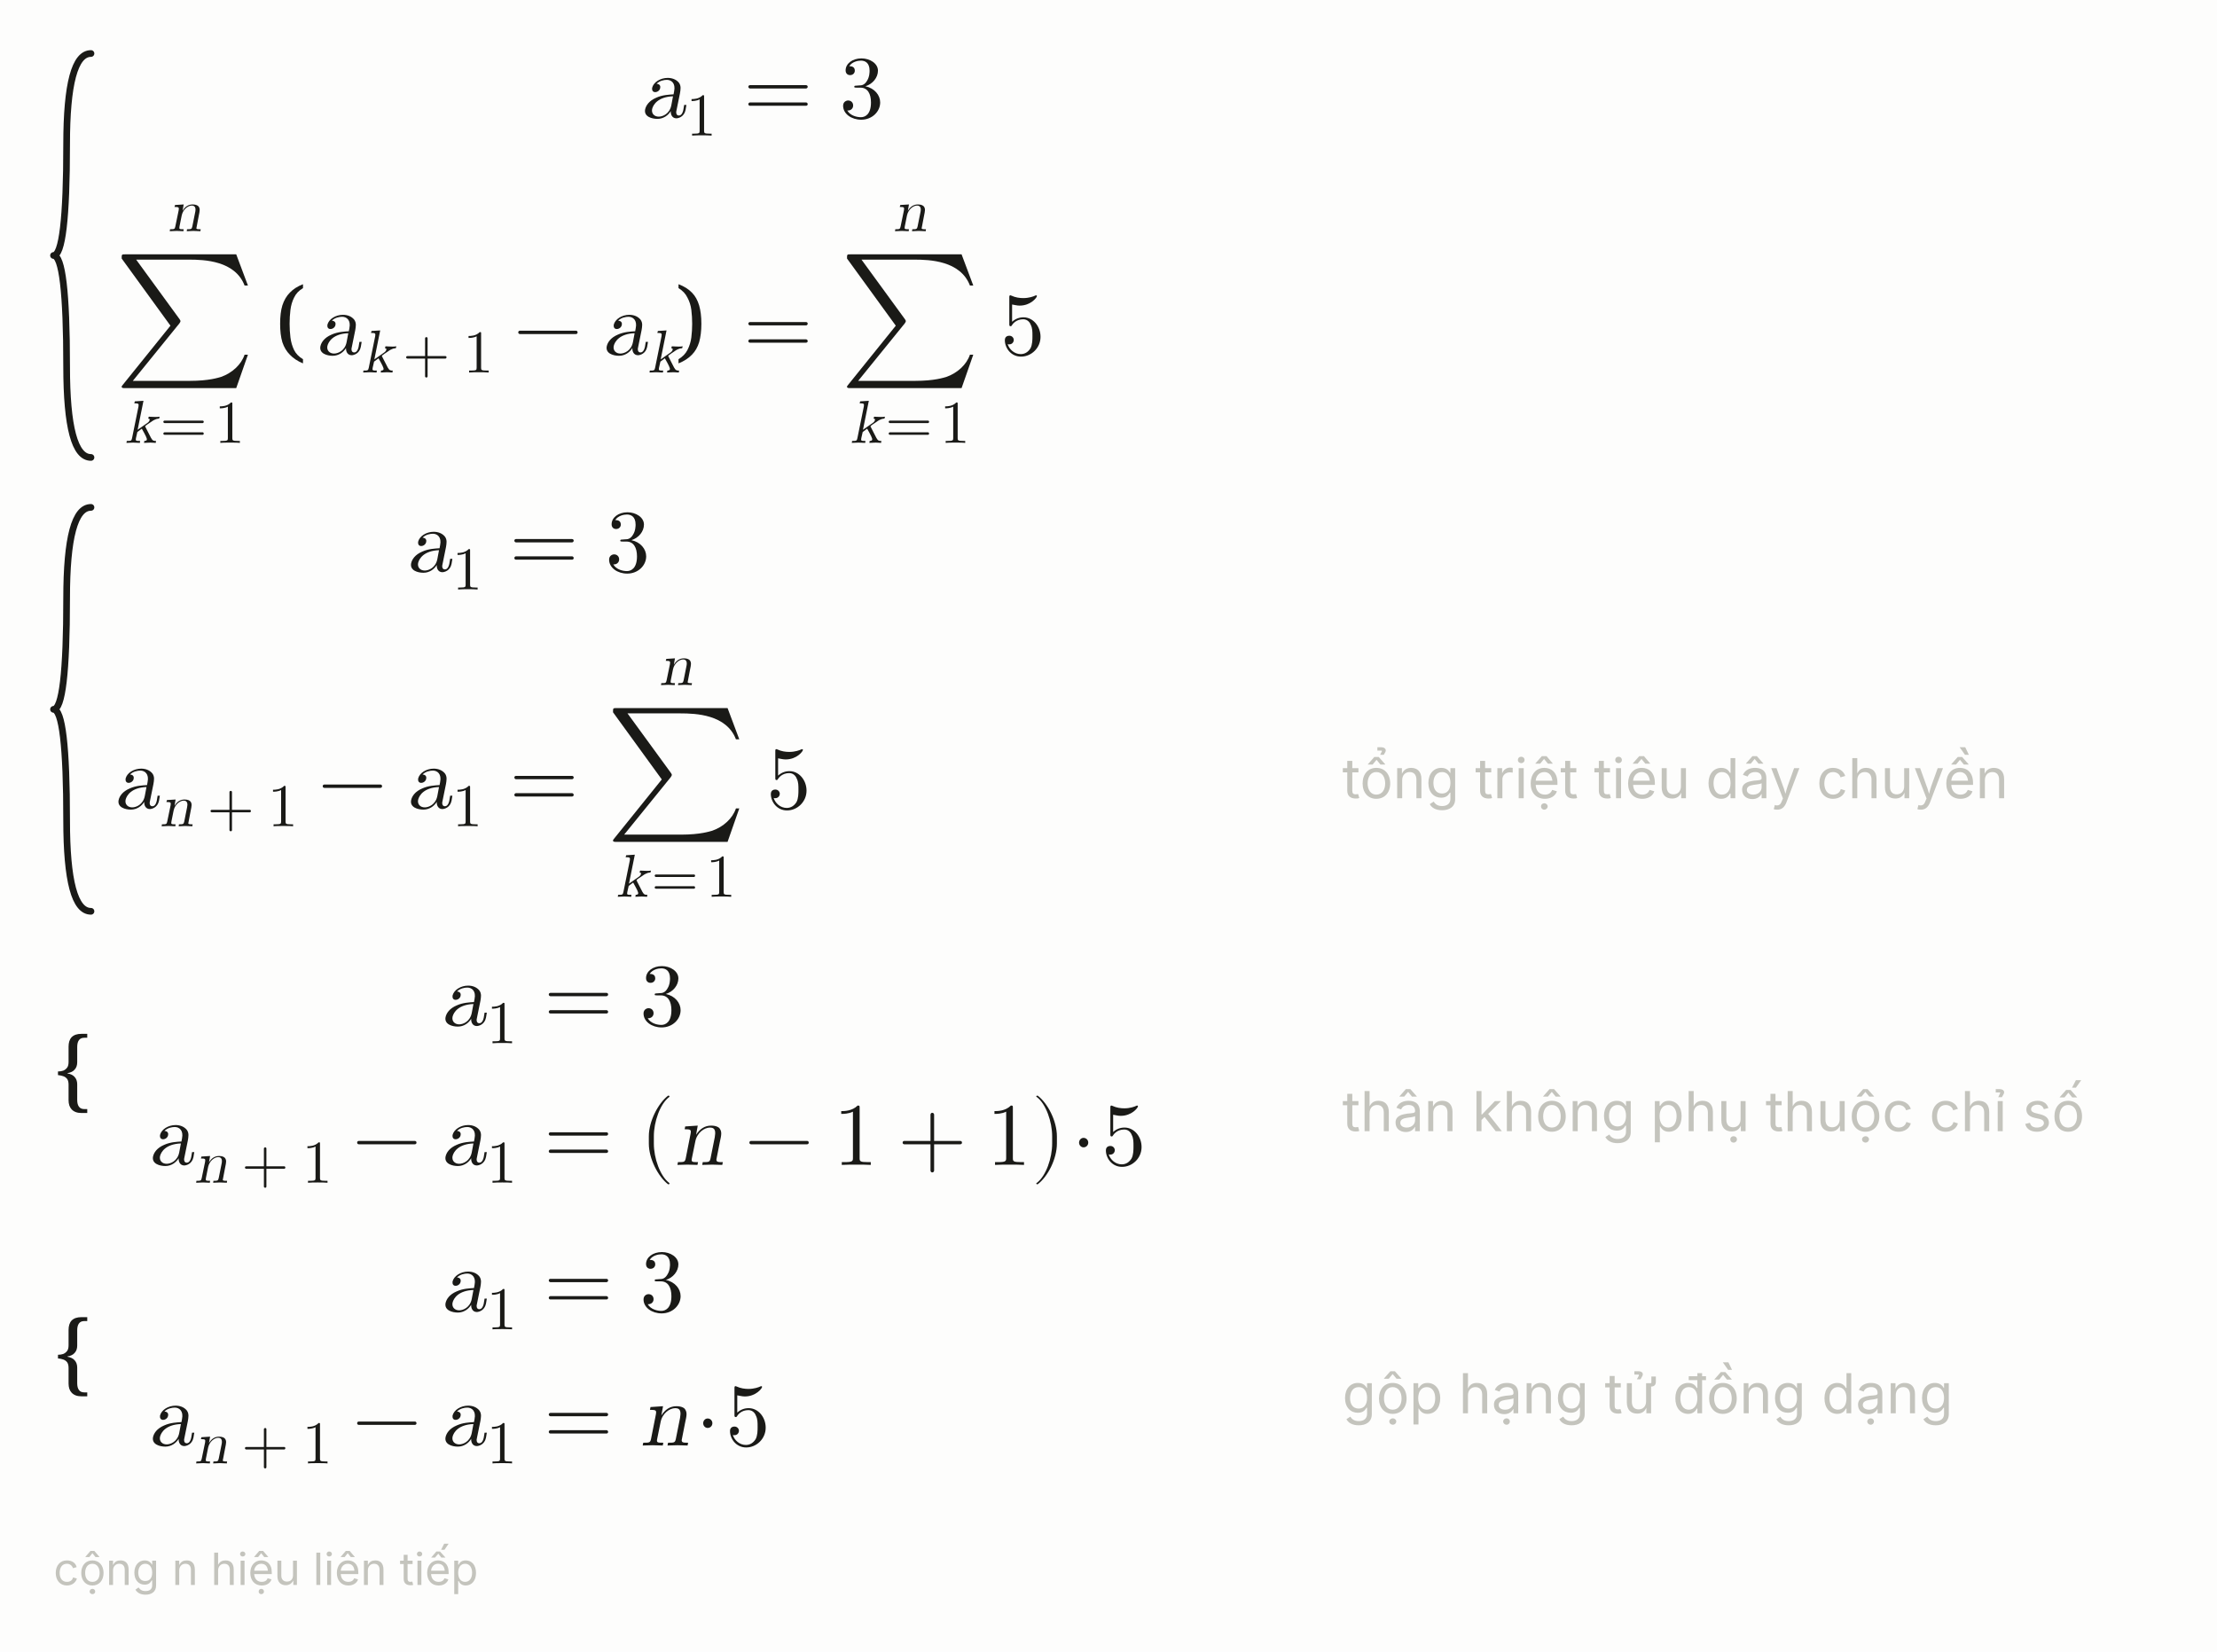
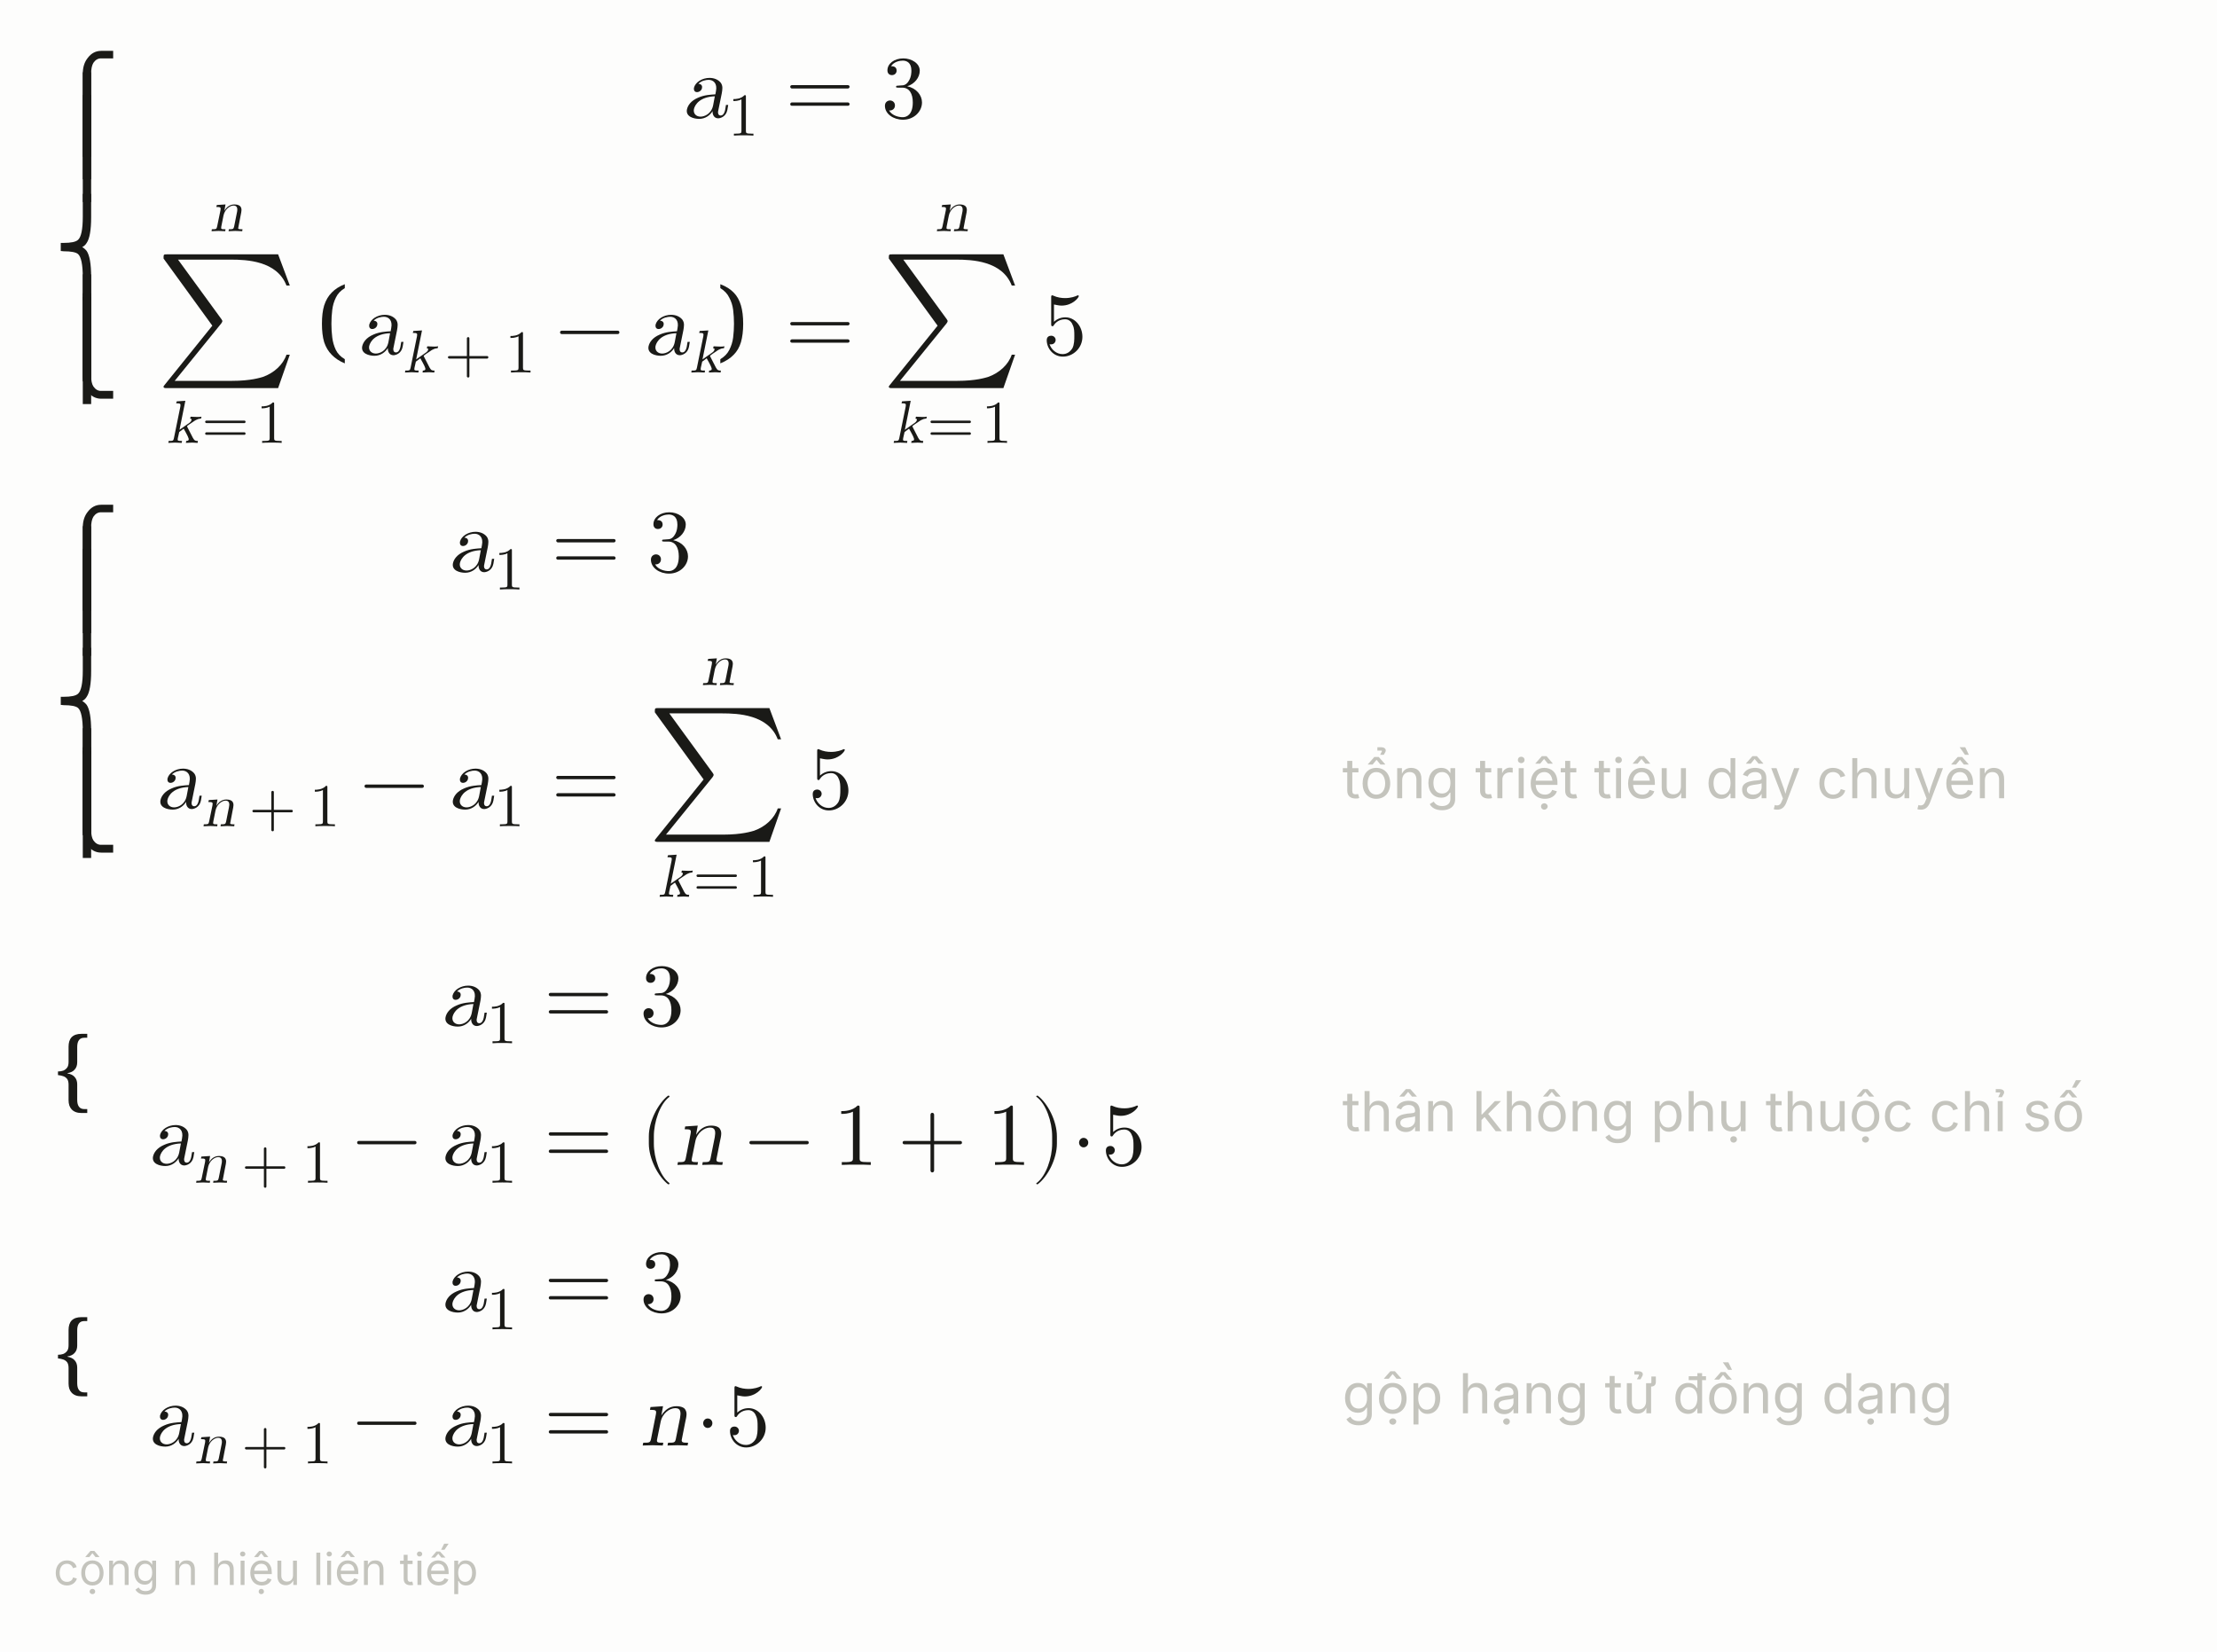
<svg xmlns="http://www.w3.org/2000/svg" viewBox="-3 -3 124.277 92.602">
  <rect fill="#FDFDFC" height="92.602" width="124.277" x="-3" y="-3" />
  <defs>
    <pattern height="8" id="cv-pat-1" patternUnits="userSpaceOnUse" width="8">
      <rect fill="#0072B2" height="8" width="8" />
    </pattern>
    <pattern height="8" id="cv-pat-2" patternUnits="userSpaceOnUse" width="8">
      <rect fill="#9ED9F5" height="8" width="8" />
      <line stroke="#3E8BB5" stroke-width="1.2" x1="0" x2="8" y1="8" y2="0" />
      <line stroke="#3E8BB5" stroke-width="1.2" x1="-1" x2="1" y1="1" y2="-1" />
      <line stroke="#3E8BB5" stroke-width="1.2" x1="7" x2="9" y1="9" y2="7" />
    </pattern>
    <pattern height="8" id="cv-pat-3" patternUnits="userSpaceOnUse" width="8">
      <rect fill="#D55E00" height="8" width="8" />
      <line stroke="#8A3D00" stroke-width="1.2" x1="0" x2="8" y1="0" y2="8" />
      <line stroke="#8A3D00" stroke-width="1.2" x1="-1" x2="1" y1="7" y2="9" />
      <line stroke="#8A3D00" stroke-width="1.2" x1="7" x2="9" y1="-1" y2="1" />
    </pattern>
    <pattern height="8" id="cv-pat-4" patternUnits="userSpaceOnUse" width="8">
      <rect fill="#009E73" height="8" width="8" />
      <circle cx="4" cy="4" fill="#006147" r="1.4" />
    </pattern>
    <pattern height="8" id="cv-pat-5" patternUnits="userSpaceOnUse" width="8">
      <rect fill="#E69F00" height="8" width="8" />
      <line stroke="#9A6B00" stroke-width="1.2" x1="0" x2="8" y1="4" y2="4" />
      <line stroke="#9A6B00" stroke-width="1.2" x1="4" x2="4" y1="0" y2="8" />
    </pattern>
    <pattern height="8" id="cv-pat-6" patternUnits="userSpaceOnUse" width="8">
      <rect fill="#CC79A7" height="8" width="8" />
      <line stroke="#8A4E70" stroke-width="1.2" x1="0" x2="8" y1="4" y2="4" />
    </pattern>
    <pattern height="8" id="cv-pat-7" patternUnits="userSpaceOnUse" width="8">
      <rect fill="#F0E442" height="8" width="8" />
      <line stroke="#9C9400" stroke-width="1.2" x1="4" x2="4" y1="0" y2="8" />
    </pattern>
    <pattern height="8" id="cv-pat-8" patternUnits="userSpaceOnUse" width="8">
      <rect fill="#3A3A3A" height="8" width="8" />
      <line stroke="#000000" stroke-width="1.2" x1="0" x2="8" y1="0" y2="8" />
      <line stroke="#000000" stroke-width="1.2" x1="0" x2="8" y1="8" y2="0" />
    </pattern>
  </defs>
  <g class="cv-algebra">
    <g class="cv-alg-row">
-       <text data-el="r0-e2" fill="#1A1A17" font-family="'KaTeX_Main', 'Latin Modern Math', serif" font-size="5" font-style="italic" x="32.914" y="3.6">a</text>
-       <text data-el="r0-e1" fill="#1A1A17" font-family="'KaTeX_Main', 'Latin Modern Math', serif" font-size="3.4" x="35.469" y="4.6">1</text>
-       <text data-el="r0-e4" fill="#1A1A17" font-family="'KaTeX_Main', 'Latin Modern Math', serif" font-size="5" x="38.669" y="3.6">=</text>
-       <text data-el="r0-e3" fill="#1A1A17" font-family="'KaTeX_Main', 'Latin Modern Math', serif" font-size="5" x="44.059" y="3.6">3</text>
-       <text data-el="r0-e16" fill="#1A1A17" font-family="'KaTeX_Size1', 'KaTeX_Size2', 'Latin Modern Math', serif" font-size="7.5" x="3.4" y="16.88">∑</text>
-       <text data-el="r0-e6" fill="#1A1A17" font-family="'KaTeX_Main', 'Latin Modern Math', serif" font-size="3.4" font-style="italic" x="6.405" y="9.964">n</text>
-       <text data-el="r0-e16" fill="#1A1A17" font-family="'KaTeX_Main', 'Latin Modern Math', serif" font-size="3.4" font-style="italic" x="3.997" y="21.828">k</text>
-       <text data-el="r0-e16" fill="#1A1A17" font-family="'KaTeX_Main', 'Latin Modern Math', serif" font-size="3.4" x="5.969" y="21.828">=</text>
-       <text data-el="r0-e5" fill="#1A1A17" font-family="'KaTeX_Main', 'Latin Modern Math', serif" font-size="3.4" x="9.023" y="21.828">1</text>
-       <text data-el="r0-e16" fill="#1A1A17" font-family="'KaTeX_Size1', serif" font-size="5" x="12.42" y="16.73">(</text>
-       <text data-el="r0-e10" fill="#1A1A17" font-family="'KaTeX_Main', 'Latin Modern Math', serif" font-size="5" font-style="italic" x="14.71" y="16.88">a</text>
-       <text data-el="r0-e7" fill="#1A1A17" font-family="'KaTeX_Main', 'Latin Modern Math', serif" font-size="3.4" font-style="italic" x="17.265" y="17.88">k</text>
-       <text data-el="r0-e9" fill="#1A1A17" font-family="'KaTeX_Main', 'Latin Modern Math', serif" font-size="3.4" x="19.577" y="17.88">+</text>
-       <text data-el="r0-e8" fill="#1A1A17" font-family="'KaTeX_Main', 'Latin Modern Math', serif" font-size="3.4" x="22.97" y="17.88">1</text>
-       <text data-el="r0-e15" fill="#1A1A17" font-family="'KaTeX_Main', 'Latin Modern Math', serif" font-size="5" x="25.77" y="16.88">−</text>
-       <text data-el="r0-e12" fill="#1A1A17" font-family="'KaTeX_Main', 'Latin Modern Math', serif" font-size="5" font-style="italic" x="30.76" y="16.88">a</text>
-       <text data-el="r0-e11" fill="#1A1A17" font-family="'KaTeX_Main', 'Latin Modern Math', serif" font-size="3.4" font-style="italic" x="33.315" y="17.88">k</text>
-       <text data-el="r0-e16" fill="#1A1A17" font-family="'KaTeX_Size1', serif" font-size="5" x="34.879" y="16.73">)</text>
-       <text data-el="r0-e21" fill="#1A1A17" font-family="'KaTeX_Main', 'Latin Modern Math', serif" font-size="5" x="38.669" y="16.88">=</text>
-       <text data-el="r0-e20" fill="#1A1A17" font-family="'KaTeX_Size1', 'KaTeX_Size2', 'Latin Modern Math', serif" font-size="7.5" x="44.059" y="16.88">∑</text>
-       <text data-el="r0-e18" fill="#1A1A17" font-family="'KaTeX_Main', 'Latin Modern Math', serif" font-size="3.4" font-style="italic" x="47.064" y="9.964">n</text>
-       <text data-el="r0-e20" fill="#1A1A17" font-family="'KaTeX_Main', 'Latin Modern Math', serif" font-size="3.4" font-style="italic" x="44.657" y="21.828">k</text>
-       <text data-el="r0-e20" fill="#1A1A17" font-family="'KaTeX_Main', 'Latin Modern Math', serif" font-size="3.4" x="46.629" y="21.828">=</text>
-       <text data-el="r0-e17" fill="#1A1A17" font-family="'KaTeX_Main', 'Latin Modern Math', serif" font-size="3.4" x="49.682" y="21.828">1</text>
-       <text data-el="r0-e19" fill="#1A1A17" font-family="'KaTeX_Main', 'Latin Modern Math', serif" font-size="5" x="53.079" y="16.88">5</text>
-       <path d="M2.1 0Q0.735 0 0.735 5.095Q0.735 11.322 0 11.322Q0.735 11.322 0.735 17.549Q0.735 22.644 2.1 22.644" data-el="r0-e22" fill="none" stroke="#1A1A17" stroke-linecap="round" stroke-linejoin="round" stroke-width="0.375" />
-       <g>
-         <rect fill="none" height="3.864" rx="0.6" width="2.3" x="35.169" y="1.852" />
-       </g>
-       <g>
-         <rect fill="none" height="6.016" rx="0.6" width="4.855" x="32.614" y="-0.3" />
-       </g>
-       <g>
-         <rect fill="none" height="5.4" rx="0.6" width="3.1" x="43.759" y="-0.3" />
-       </g>
-       <g>
-         <rect fill="none" height="6.016" rx="0.6" width="14.245" x="32.614" y="-0.3" />
-       </g>
-       <g>
-         <rect fill="none" height="3.864" rx="0.6" width="2.511" x="6.105" y="7.216" />
-       </g>
-       <g>
-         <rect fill="none" height="3.864" rx="0.6" width="2.3" x="8.723" y="19.08" />
-       </g>
-       <g>
-         <rect fill="none" height="3.864" rx="0.6" width="2.164" x="16.965" y="15.132" />
-       </g>
-       <g>
-         <rect fill="none" height="3.864" rx="0.6" width="2.3" x="22.67" y="15.132" />
-       </g>
-       <g>
-         <rect fill="none" height="3.864" rx="0.6" width="8.005" x="16.965" y="15.132" />
-       </g>
-       <g>
-         <rect fill="none" height="6.016" rx="0.6" width="10.56" x="14.41" y="12.98" />
-       </g>
-       <g>
-         <rect fill="none" height="3.864" rx="0.6" width="2.164" x="33.015" y="15.132" />
-       </g>
-       <g>
-         <rect fill="none" height="6.016" rx="0.6" width="4.719" x="30.46" y="12.98" />
-       </g>
-       <g>
-         <rect fill="none" height="6.016" rx="0.6" width="20.769" x="14.41" y="12.98" />
-       </g>
-       <g>
-         <rect fill="none" height="15.728" rx="0.6" width="34.369" x="3.1" y="7.216" />
-       </g>
-       <g>
-         <rect fill="none" height="3.864" rx="0.6" width="2.511" x="46.764" y="7.216" />
-       </g>
-       <g>
-         <rect fill="none" height="3.864" rx="0.6" width="2.3" x="49.382" y="19.08" />
-       </g>
-       <g>
-         <rect fill="none" height="5.4" rx="0.6" width="3.1" x="52.779" y="12.98" />
-       </g>
-       <g>
-         <rect fill="none" height="15.728" rx="0.6" width="12.12" x="43.759" y="7.216" />
-       </g>
-       <g>
-         <rect fill="none" height="15.728" rx="0.6" width="52.779" x="3.1" y="7.216" />
-       </g>
-       <g>
-         <rect fill="none" height="23.244" rx="0.6" width="56.179" x="-0.3" y="-0.3" />
-       </g>
-       <g>
-         <rect fill="none" height="23.844" rx="0.8" width="56.779" x="-0.6" y="-0.6" />
+       <text data-el="r0-e2" fill="#1A1A17" font-family="'KaTeX_Main', 'Latin Modern Math', serif" font-size="5" font-style="italic" x="35.259" y="3.6">a</text>
+       <text data-el="r0-e1" fill="#1A1A17" font-family="'KaTeX_Main', 'Latin Modern Math', serif" font-size="3.4" x="37.814" y="4.6">1</text>
+       <text data-el="r0-e4" fill="#1A1A17" font-family="'KaTeX_Main', 'Latin Modern Math', serif" font-size="5" x="41.014" y="3.6">=</text>
+       <text data-el="r0-e3" fill="#1A1A17" font-family="'KaTeX_Main', 'Latin Modern Math', serif" font-size="5" x="46.404" y="3.6">3</text>
+       <text data-el="r0-e16" fill="#1A1A17" font-family="'KaTeX_Size1', 'KaTeX_Size2', 'Latin Modern Math', serif" font-size="7.5" x="5.745" y="16.88">∑</text>
+       <text data-el="r0-e6" fill="#1A1A17" font-family="'KaTeX_Main', 'Latin Modern Math', serif" font-size="3.4" font-style="italic" x="8.75" y="9.964">n</text>
+       <text data-el="r0-e16" fill="#1A1A17" font-family="'KaTeX_Main', 'Latin Modern Math', serif" font-size="3.4" font-style="italic" x="6.342" y="21.828">k</text>
+       <text data-el="r0-e16" fill="#1A1A17" font-family="'KaTeX_Main', 'Latin Modern Math', serif" font-size="3.4" x="8.314" y="21.828">=</text>
+       <text data-el="r0-e5" fill="#1A1A17" font-family="'KaTeX_Main', 'Latin Modern Math', serif" font-size="3.4" x="11.368" y="21.828">1</text>
+       <text data-el="r0-e16" fill="#1A1A17" font-family="'KaTeX_Size1', serif" font-size="5" x="14.765" y="16.73">(</text>
+       <text data-el="r0-e10" fill="#1A1A17" font-family="'KaTeX_Main', 'Latin Modern Math', serif" font-size="5" font-style="italic" x="17.055" y="16.88">a</text>
+       <text data-el="r0-e7" fill="#1A1A17" font-family="'KaTeX_Main', 'Latin Modern Math', serif" font-size="3.4" font-style="italic" x="19.61" y="17.88">k</text>
+       <text data-el="r0-e9" fill="#1A1A17" font-family="'KaTeX_Main', 'Latin Modern Math', serif" font-size="3.4" x="21.922" y="17.88">+</text>
+       <text data-el="r0-e8" fill="#1A1A17" font-family="'KaTeX_Main', 'Latin Modern Math', serif" font-size="3.4" x="25.315" y="17.88">1</text>
+       <text data-el="r0-e15" fill="#1A1A17" font-family="'KaTeX_Main', 'Latin Modern Math', serif" font-size="5" x="28.115" y="16.88">−</text>
+       <text data-el="r0-e12" fill="#1A1A17" font-family="'KaTeX_Main', 'Latin Modern Math', serif" font-size="5" font-style="italic" x="33.105" y="16.88">a</text>
+       <text data-el="r0-e11" fill="#1A1A17" font-family="'KaTeX_Main', 'Latin Modern Math', serif" font-size="3.4" font-style="italic" x="35.66" y="17.88">k</text>
+       <text data-el="r0-e16" fill="#1A1A17" font-family="'KaTeX_Size1', serif" font-size="5" x="37.224" y="16.73">)</text>
+       <text data-el="r0-e21" fill="#1A1A17" font-family="'KaTeX_Main', 'Latin Modern Math', serif" font-size="5" x="41.014" y="16.88">=</text>
+       <text data-el="r0-e20" fill="#1A1A17" font-family="'KaTeX_Size1', 'KaTeX_Size2', 'Latin Modern Math', serif" font-size="7.5" x="46.404" y="16.88">∑</text>
+       <text data-el="r0-e18" fill="#1A1A17" font-family="'KaTeX_Main', 'Latin Modern Math', serif" font-size="3.4" font-style="italic" x="49.409" y="9.964">n</text>
+       <text data-el="r0-e20" fill="#1A1A17" font-family="'KaTeX_Main', 'Latin Modern Math', serif" font-size="3.4" font-style="italic" x="47.002" y="21.828">k</text>
+       <text data-el="r0-e20" fill="#1A1A17" font-family="'KaTeX_Main', 'Latin Modern Math', serif" font-size="3.4" x="48.974" y="21.828">=</text>
+       <text data-el="r0-e17" fill="#1A1A17" font-family="'KaTeX_Main', 'Latin Modern Math', serif" font-size="3.4" x="52.027" y="21.828">1</text>
+       <text data-el="r0-e19" fill="#1A1A17" font-family="'KaTeX_Main', 'Latin Modern Math', serif" font-size="5" x="55.424" y="16.88">5</text>
+       <text data-el="r0-e22" fill="#1A1A17" font-family="'KaTeX_Size4', serif" font-size="5" x="0" y="4.495">⎧</text>
+       <text data-el="r0-e22" fill="#1A1A17" font-family="'KaTeX_Size4', serif" font-size="5" x="0" y="5.771">⎪</text>
+       <text data-el="r0-e22" fill="#1A1A17" font-family="'KaTeX_Size4', serif" font-size="5" x="0" y="7.046">⎪</text>
+       <text data-el="r0-e22" fill="#1A1A17" font-family="'KaTeX_Size4', serif" font-size="5" x="0" y="12.572">⎨</text>
+       <text data-el="r0-e22" fill="#1A1A17" font-family="'KaTeX_Size4', serif" font-size="5" x="0" y="17.098">⎪</text>
+       <text data-el="r0-e22" fill="#1A1A17" font-family="'KaTeX_Size4', serif" font-size="5" x="0" y="18.373">⎪</text>
+       <text data-el="r0-e22" fill="#1A1A17" font-family="'KaTeX_Size4', serif" font-size="5" x="0" y="18.149">⎩</text>
+       <g>
+         <rect fill="none" height="3.864" rx="0.6" width="2.3" x="37.514" y="1.852" />
+       </g>
+       <g>
+         <rect fill="none" height="6.016" rx="0.6" width="4.855" x="34.959" y="-0.3" />
+       </g>
+       <g>
+         <rect fill="none" height="5.4" rx="0.6" width="3.1" x="46.104" y="-0.3" />
+       </g>
+       <g>
+         <rect fill="none" height="6.016" rx="0.6" width="14.245" x="34.959" y="-0.3" />
+       </g>
+       <g>
+         <rect fill="none" height="3.864" rx="0.6" width="2.511" x="8.45" y="7.216" />
+       </g>
+       <g>
+         <rect fill="none" height="3.864" rx="0.6" width="2.3" x="11.068" y="19.08" />
+       </g>
+       <g>
+         <rect fill="none" height="3.864" rx="0.6" width="2.164" x="19.31" y="15.132" />
+       </g>
+       <g>
+         <rect fill="none" height="3.864" rx="0.6" width="2.3" x="25.015" y="15.132" />
+       </g>
+       <g>
+         <rect fill="none" height="3.864" rx="0.6" width="8.005" x="19.31" y="15.132" />
+       </g>
+       <g>
+         <rect fill="none" height="6.016" rx="0.6" width="10.56" x="16.755" y="12.98" />
+       </g>
+       <g>
+         <rect fill="none" height="3.864" rx="0.6" width="2.164" x="35.36" y="15.132" />
+       </g>
+       <g>
+         <rect fill="none" height="6.016" rx="0.6" width="4.719" x="32.805" y="12.98" />
+       </g>
+       <g>
+         <rect fill="none" height="6.016" rx="0.6" width="20.769" x="16.755" y="12.98" />
+       </g>
+       <g>
+         <rect fill="none" height="15.728" rx="0.6" width="34.369" x="5.445" y="7.216" />
+       </g>
+       <g>
+         <rect fill="none" height="3.864" rx="0.6" width="2.511" x="49.109" y="7.216" />
+       </g>
+       <g>
+         <rect fill="none" height="3.864" rx="0.6" width="2.3" x="51.727" y="19.08" />
+       </g>
+       <g>
+         <rect fill="none" height="5.4" rx="0.6" width="3.1" x="55.124" y="12.98" />
+       </g>
+       <g>
+         <rect fill="none" height="15.728" rx="0.6" width="12.12" x="46.104" y="7.216" />
+       </g>
+       <g>
+         <rect fill="none" height="15.728" rx="0.6" width="52.779" x="5.445" y="7.216" />
+       </g>
+       <g>
+         <rect fill="none" height="23.244" rx="0.6" width="58.524" x="-0.3" y="-0.3" />
+       </g>
+       <g>
+         <rect fill="none" height="23.844" rx="0.8" width="59.124" x="-0.6" y="-0.6" />
      </g>
    </g>
    <g class="cv-alg-row">
-       <text data-el="r1-e2" fill="#1A1A17" font-family="'KaTeX_Main', 'Latin Modern Math', serif" font-size="5" font-style="italic" x="19.797" y="29.044">a</text>
-       <text data-el="r1-e1" fill="#1A1A17" font-family="'KaTeX_Main', 'Latin Modern Math', serif" font-size="3.4" x="22.352" y="30.044">1</text>
-       <text data-el="r1-e4" fill="#1A1A17" font-family="'KaTeX_Main', 'Latin Modern Math', serif" font-size="5" x="25.552" y="29.044">=</text>
-       <text data-el="r1-e3" fill="#1A1A17" font-family="'KaTeX_Main', 'Latin Modern Math', serif" font-size="5" x="30.942" y="29.044">3</text>
-       <text data-el="r1-e23" fill="#1A1A17" font-family="'KaTeX_Main', 'Latin Modern Math', serif" font-size="5" font-style="italic" x="3.4" y="42.324">a</text>
-       <text data-el="r1-e29" fill="#1A1A17" font-family="'KaTeX_Main', 'Latin Modern Math', serif" font-size="3.4" font-style="italic" x="5.955" y="43.324">n</text>
-       <text data-el="r1-e28" fill="#1A1A17" font-family="'KaTeX_Main', 'Latin Modern Math', serif" font-size="3.4" x="8.614" y="43.324">+</text>
-       <text data-el="r1-e30" fill="#1A1A17" font-family="'KaTeX_Main', 'Latin Modern Math', serif" font-size="3.4" x="12.007" y="43.324">1</text>
-       <text data-el="r1-e37" fill="#1A1A17" font-family="'KaTeX_Main', 'Latin Modern Math', serif" font-size="5" x="14.807" y="42.324">−</text>
-       <text data-el="r1-e31" fill="#1A1A17" font-family="'KaTeX_Main', 'Latin Modern Math', serif" font-size="5" font-style="italic" x="19.797" y="42.324">a</text>
-       <text data-el="r1-e34" fill="#1A1A17" font-family="'KaTeX_Main', 'Latin Modern Math', serif" font-size="3.4" x="22.352" y="43.324">1</text>
-       <text data-el="r1-e21" fill="#1A1A17" font-family="'KaTeX_Main', 'Latin Modern Math', serif" font-size="5" x="25.552" y="42.324">=</text>
-       <text data-el="r1-e20" fill="#1A1A17" font-family="'KaTeX_Size1', 'KaTeX_Size2', 'Latin Modern Math', serif" font-size="7.5" x="30.942" y="42.324">∑</text>
-       <text data-el="r1-e18" fill="#1A1A17" font-family="'KaTeX_Main', 'Latin Modern Math', serif" font-size="3.4" font-style="italic" x="33.947" y="35.408">n</text>
-       <text data-el="r1-e20" fill="#1A1A17" font-family="'KaTeX_Main', 'Latin Modern Math', serif" font-size="3.4" font-style="italic" x="31.539" y="47.272">k</text>
-       <text data-el="r1-e20" fill="#1A1A17" font-family="'KaTeX_Main', 'Latin Modern Math', serif" font-size="3.4" x="33.511" y="47.272">=</text>
-       <text data-el="r1-e17" fill="#1A1A17" font-family="'KaTeX_Main', 'Latin Modern Math', serif" font-size="3.4" x="36.565" y="47.272">1</text>
-       <text data-el="r1-e19" fill="#1A1A17" font-family="'KaTeX_Main', 'Latin Modern Math', serif" font-size="5" x="39.962" y="42.324">5</text>
-       <path d="M2.1 25.444Q0.735 25.444 0.735 30.539Q0.735 36.766 0 36.766Q0.735 36.766 0.735 42.993Q0.735 48.088 2.1 48.088" data-el="r1-e22" fill="none" stroke="#1A1A17" stroke-linecap="round" stroke-linejoin="round" stroke-width="0.375" />
-       <g>
-         <rect fill="none" height="3.864" rx="0.6" width="2.3" x="22.052" y="27.296" />
-       </g>
-       <g>
-         <rect fill="none" height="6.016" rx="0.6" width="4.855" x="19.497" y="25.144" />
-       </g>
-       <g>
-         <rect fill="none" height="5.4" rx="0.6" width="3.1" x="30.642" y="25.144" />
-       </g>
-       <g>
-         <rect fill="none" height="6.016" rx="0.6" width="14.245" x="19.497" y="25.144" />
-       </g>
-       <g>
-         <rect fill="none" height="3.864" rx="0.6" width="2.511" x="5.655" y="40.576" />
-       </g>
-       <g>
-         <rect fill="none" height="3.864" rx="0.6" width="2.3" x="11.707" y="40.576" />
-       </g>
-       <g>
-         <rect fill="none" height="3.864" rx="0.6" width="8.352" x="5.655" y="40.576" />
-       </g>
-       <g>
-         <rect fill="none" height="6.016" rx="0.6" width="10.907" x="3.1" y="38.424" />
-       </g>
-       <g>
-         <rect fill="none" height="3.864" rx="0.6" width="2.3" x="22.052" y="40.576" />
-       </g>
-       <g>
-         <rect fill="none" height="6.016" rx="0.6" width="4.855" x="19.497" y="38.424" />
-       </g>
-       <g>
-         <rect fill="none" height="6.016" rx="0.6" width="21.252" x="3.1" y="38.424" />
-       </g>
-       <g>
-         <rect fill="none" height="3.864" rx="0.6" width="2.511" x="33.647" y="32.66" />
-       </g>
-       <g>
-         <rect fill="none" height="3.864" rx="0.6" width="2.3" x="36.265" y="44.524" />
-       </g>
-       <g>
-         <rect fill="none" height="5.4" rx="0.6" width="3.1" x="39.662" y="38.424" />
-       </g>
-       <g>
-         <rect fill="none" height="15.728" rx="0.6" width="12.12" x="30.642" y="32.66" />
-       </g>
-       <g>
-         <rect fill="none" height="15.728" rx="0.6" width="39.662" x="3.1" y="32.66" />
-       </g>
-       <g>
-         <rect fill="none" height="23.244" rx="0.6" width="43.062" x="-0.3" y="25.144" />
-       </g>
-       <g>
-         <rect fill="none" height="23.844" rx="0.8" width="43.662" x="-0.6" y="24.844" />
+       <text data-el="r1-e2" fill="#1A1A17" font-family="'KaTeX_Main', 'Latin Modern Math', serif" font-size="5" font-style="italic" x="22.142" y="29.044">a</text>
+       <text data-el="r1-e1" fill="#1A1A17" font-family="'KaTeX_Main', 'Latin Modern Math', serif" font-size="3.4" x="24.697" y="30.044">1</text>
+       <text data-el="r1-e4" fill="#1A1A17" font-family="'KaTeX_Main', 'Latin Modern Math', serif" font-size="5" x="27.897" y="29.044">=</text>
+       <text data-el="r1-e3" fill="#1A1A17" font-family="'KaTeX_Main', 'Latin Modern Math', serif" font-size="5" x="33.287" y="29.044">3</text>
+       <text data-el="r1-e23" fill="#1A1A17" font-family="'KaTeX_Main', 'Latin Modern Math', serif" font-size="5" font-style="italic" x="5.745" y="42.324">a</text>
+       <text data-el="r1-e29" fill="#1A1A17" font-family="'KaTeX_Main', 'Latin Modern Math', serif" font-size="3.4" font-style="italic" x="8.3" y="43.324">n</text>
+       <text data-el="r1-e28" fill="#1A1A17" font-family="'KaTeX_Main', 'Latin Modern Math', serif" font-size="3.4" x="10.959" y="43.324">+</text>
+       <text data-el="r1-e30" fill="#1A1A17" font-family="'KaTeX_Main', 'Latin Modern Math', serif" font-size="3.4" x="14.352" y="43.324">1</text>
+       <text data-el="r1-e37" fill="#1A1A17" font-family="'KaTeX_Main', 'Latin Modern Math', serif" font-size="5" x="17.152" y="42.324">−</text>
+       <text data-el="r1-e31" fill="#1A1A17" font-family="'KaTeX_Main', 'Latin Modern Math', serif" font-size="5" font-style="italic" x="22.142" y="42.324">a</text>
+       <text data-el="r1-e34" fill="#1A1A17" font-family="'KaTeX_Main', 'Latin Modern Math', serif" font-size="3.4" x="24.697" y="43.324">1</text>
+       <text data-el="r1-e21" fill="#1A1A17" font-family="'KaTeX_Main', 'Latin Modern Math', serif" font-size="5" x="27.897" y="42.324">=</text>
+       <text data-el="r1-e20" fill="#1A1A17" font-family="'KaTeX_Size1', 'KaTeX_Size2', 'Latin Modern Math', serif" font-size="7.5" x="33.287" y="42.324">∑</text>
+       <text data-el="r1-e18" fill="#1A1A17" font-family="'KaTeX_Main', 'Latin Modern Math', serif" font-size="3.4" font-style="italic" x="36.292" y="35.408">n</text>
+       <text data-el="r1-e20" fill="#1A1A17" font-family="'KaTeX_Main', 'Latin Modern Math', serif" font-size="3.4" font-style="italic" x="33.884" y="47.272">k</text>
+       <text data-el="r1-e20" fill="#1A1A17" font-family="'KaTeX_Main', 'Latin Modern Math', serif" font-size="3.4" x="35.856" y="47.272">=</text>
+       <text data-el="r1-e17" fill="#1A1A17" font-family="'KaTeX_Main', 'Latin Modern Math', serif" font-size="3.4" x="38.91" y="47.272">1</text>
+       <text data-el="r1-e19" fill="#1A1A17" font-family="'KaTeX_Main', 'Latin Modern Math', serif" font-size="5" x="42.307" y="42.324">5</text>
+       <text data-el="r1-e22" fill="#1A1A17" font-family="'KaTeX_Size4', serif" font-size="5" x="0" y="29.939">⎧</text>
+       <text data-el="r1-e22" fill="#1A1A17" font-family="'KaTeX_Size4', serif" font-size="5" x="0" y="31.215">⎪</text>
+       <text data-el="r1-e22" fill="#1A1A17" font-family="'KaTeX_Size4', serif" font-size="5" x="0" y="32.49">⎪</text>
+       <text data-el="r1-e22" fill="#1A1A17" font-family="'KaTeX_Size4', serif" font-size="5" x="0" y="38.016">⎨</text>
+       <text data-el="r1-e22" fill="#1A1A17" font-family="'KaTeX_Size4', serif" font-size="5" x="0" y="42.542">⎪</text>
+       <text data-el="r1-e22" fill="#1A1A17" font-family="'KaTeX_Size4', serif" font-size="5" x="0" y="43.817">⎪</text>
+       <text data-el="r1-e22" fill="#1A1A17" font-family="'KaTeX_Size4', serif" font-size="5" x="0" y="43.593">⎩</text>
+       <g>
+         <rect fill="none" height="3.864" rx="0.6" width="2.3" x="24.397" y="27.296" />
+       </g>
+       <g>
+         <rect fill="none" height="6.016" rx="0.6" width="4.855" x="21.842" y="25.144" />
+       </g>
+       <g>
+         <rect fill="none" height="5.4" rx="0.6" width="3.1" x="32.987" y="25.144" />
+       </g>
+       <g>
+         <rect fill="none" height="6.016" rx="0.6" width="14.245" x="21.842" y="25.144" />
+       </g>
+       <g>
+         <rect fill="none" height="3.864" rx="0.6" width="2.511" x="8" y="40.576" />
+       </g>
+       <g>
+         <rect fill="none" height="3.864" rx="0.6" width="2.3" x="14.052" y="40.576" />
+       </g>
+       <g>
+         <rect fill="none" height="3.864" rx="0.6" width="8.352" x="8" y="40.576" />
+       </g>
+       <g>
+         <rect fill="none" height="6.016" rx="0.6" width="10.907" x="5.445" y="38.424" />
+       </g>
+       <g>
+         <rect fill="none" height="3.864" rx="0.6" width="2.3" x="24.397" y="40.576" />
+       </g>
+       <g>
+         <rect fill="none" height="6.016" rx="0.6" width="4.855" x="21.842" y="38.424" />
+       </g>
+       <g>
+         <rect fill="none" height="6.016" rx="0.6" width="21.252" x="5.445" y="38.424" />
+       </g>
+       <g>
+         <rect fill="none" height="3.864" rx="0.6" width="2.511" x="35.992" y="32.66" />
+       </g>
+       <g>
+         <rect fill="none" height="3.864" rx="0.6" width="2.3" x="38.61" y="44.524" />
+       </g>
+       <g>
+         <rect fill="none" height="5.4" rx="0.6" width="3.1" x="42.007" y="38.424" />
+       </g>
+       <g>
+         <rect fill="none" height="15.728" rx="0.6" width="12.12" x="32.987" y="32.66" />
+       </g>
+       <g>
+         <rect fill="none" height="15.728" rx="0.6" width="39.662" x="5.445" y="32.66" />
+       </g>
+       <g>
+         <rect fill="none" height="23.244" rx="0.6" width="45.407" x="-0.3" y="25.144" />
+       </g>
+       <g>
+         <rect fill="none" height="23.844" rx="0.8" width="46.007" x="-0.6" y="24.844" />
      </g>
      <text data-el="row1" fill="#C4C4BD" font-family="'Inter', 'Segoe UI', system-ui, sans-serif" font-size="3.1" x="72.242" y="41.748">tổng triệt tiêu dây chuyền</text>
    </g>
    <g class="cv-alg-row">
      <text data-el="r2-e2" fill="#1A1A17" font-family="'KaTeX_Main', 'Latin Modern Math', serif" font-size="5" font-style="italic" x="21.727" y="54.488">a</text>
      <text data-el="r2-e1" fill="#1A1A17" font-family="'KaTeX_Main', 'Latin Modern Math', serif" font-size="3.4" x="24.282" y="55.488">1</text>
      <text data-el="r2-e4" fill="#1A1A17" font-family="'KaTeX_Main', 'Latin Modern Math', serif" font-size="5" x="27.482" y="54.488">=</text>
      <text data-el="r2-e3" fill="#1A1A17" font-family="'KaTeX_Main', 'Latin Modern Math', serif" font-size="5" x="32.872" y="54.488">3</text>
      <text data-el="r2-e23" fill="#1A1A17" font-family="'KaTeX_Main', 'Latin Modern Math', serif" font-size="5" font-style="italic" x="5.33" y="62.304">a</text>
      <text data-el="r2-e29" fill="#1A1A17" font-family="'KaTeX_Main', 'Latin Modern Math', serif" font-size="3.4" font-style="italic" x="7.885" y="63.304">n</text>
      <text data-el="r2-e28" fill="#1A1A17" font-family="'KaTeX_Main', 'Latin Modern Math', serif" font-size="3.4" x="10.544" y="63.304">+</text>
      <text data-el="r2-e30" fill="#1A1A17" font-family="'KaTeX_Main', 'Latin Modern Math', serif" font-size="3.4" x="13.937" y="63.304">1</text>
      <text data-el="r2-e37" fill="#1A1A17" font-family="'KaTeX_Main', 'Latin Modern Math', serif" font-size="5" x="16.737" y="62.304">−</text>
      <text data-el="r2-e31" fill="#1A1A17" font-family="'KaTeX_Main', 'Latin Modern Math', serif" font-size="5" font-style="italic" x="21.727" y="62.304">a</text>
      <text data-el="r2-e34" fill="#1A1A17" font-family="'KaTeX_Main', 'Latin Modern Math', serif" font-size="3.4" x="24.282" y="63.304">1</text>
      <text data-el="r2-e21" fill="#1A1A17" font-family="'KaTeX_Main', 'Latin Modern Math', serif" font-size="5" x="27.482" y="62.304">=</text>
      <text data-el="r2-e43" fill="#1A1A17" font-family="'KaTeX_Main', 'Latin Modern Math', serif" font-size="5" x="32.872" y="62.154">(</text>
      <text data-el="r2-e38" fill="#1A1A17" font-family="'KaTeX_Main', 'Latin Modern Math', serif" font-size="5" font-style="italic" x="34.817" y="62.304">n</text>
      <text data-el="r2-e42" fill="#1A1A17" font-family="'KaTeX_Main', 'Latin Modern Math', serif" font-size="5" x="38.727" y="62.304">−</text>
      <text data-el="r2-e40" fill="#1A1A17" font-family="'KaTeX_Main', 'Latin Modern Math', serif" font-size="5" x="43.717" y="62.304">1</text>
      <text data-el="r2-e42" fill="#1A1A17" font-family="'KaTeX_Main', 'Latin Modern Math', serif" font-size="5" x="47.317" y="62.304">+</text>
      <text data-el="r2-e41" fill="#1A1A17" font-family="'KaTeX_Main', 'Latin Modern Math', serif" font-size="5" x="52.307" y="62.304">1</text>
      <text data-el="r2-e43" fill="#1A1A17" font-family="'KaTeX_Main', 'Latin Modern Math', serif" font-size="5" x="54.807" y="62.154">)</text>
      <text data-el="r2-e43" fill="#1A1A17" font-family="'KaTeX_Main', 'Latin Modern Math', serif" font-size="5" x="57.052" y="62.304">⋅</text>
      <text data-el="r2-e19" fill="#1A1A17" font-family="'KaTeX_Main', 'Latin Modern Math', serif" font-size="5" x="58.742" y="62.304">5</text>
      <text data-el="r2-e22" fill="#1A1A17" font-family="'KaTeX_Size4', serif" font-size="5" x="0" y="58.754">{</text>
      <g>
        <rect fill="none" height="3.864" rx="0.6" width="2.3" x="23.982" y="52.74" />
      </g>
      <g>
        <rect fill="none" height="6.016" rx="0.6" width="4.855" x="21.427" y="50.588" />
      </g>
      <g>
        <rect fill="none" height="5.4" rx="0.6" width="3.1" x="32.572" y="50.588" />
      </g>
      <g>
        <rect fill="none" height="6.016" rx="0.6" width="14.245" x="21.427" y="50.588" />
      </g>
      <g>
        <rect fill="none" height="3.864" rx="0.6" width="2.511" x="7.585" y="60.556" />
      </g>
      <g>
        <rect fill="none" height="3.864" rx="0.6" width="2.3" x="13.637" y="60.556" />
      </g>
      <g>
        <rect fill="none" height="3.864" rx="0.6" width="8.352" x="7.585" y="60.556" />
      </g>
      <g>
        <rect fill="none" height="6.016" rx="0.6" width="10.907" x="5.03" y="58.404" />
      </g>
      <g>
        <rect fill="none" height="3.864" rx="0.6" width="2.3" x="23.982" y="60.556" />
      </g>
      <g>
        <rect fill="none" height="6.016" rx="0.6" width="4.855" x="21.427" y="58.404" />
      </g>
      <g>
        <rect fill="none" height="6.016" rx="0.6" width="21.252" x="5.03" y="58.404" />
      </g>
      <g>
        <rect fill="none" height="5.4" rx="0.6" width="3.41" x="34.517" y="58.404" />
      </g>
      <g>
        <rect fill="none" height="5.4" rx="0.6" width="3.1" x="43.417" y="58.404" />
      </g>
      <g>
        <rect fill="none" height="5.4" rx="0.6" width="3.1" x="52.007" y="58.404" />
      </g>
      <g>
        <rect fill="none" height="5.4" rx="0.6" width="20.59" x="34.517" y="58.404" />
      </g>
      <g>
        <rect fill="none" height="5.4" rx="0.6" width="3.1" x="58.442" y="58.404" />
      </g>
      <g>
        <rect fill="none" height="5.7" rx="0.6" width="28.97" x="32.572" y="58.104" />
      </g>
      <g>
        <rect fill="none" height="6.316" rx="0.6" width="56.512" x="5.03" y="58.104" />
      </g>
      <g>
        <rect fill="none" height="13.832" rx="0.6" width="61.842" x="-0.3" y="50.588" />
      </g>
      <g>
        <rect fill="none" height="14.432" rx="0.8" width="62.442" x="-0.6" y="50.288" />
      </g>
      <text data-el="row2" fill="#C4C4BD" font-family="'Inter', 'Segoe UI', system-ui, sans-serif" font-size="3.1" x="72.242" y="60.415">thân không phụ thuộc chỉ số</text>
    </g>
    <g class="cv-alg-row">
      <text data-el="r3-e2" fill="#1A1A17" font-family="'KaTeX_Main', 'Latin Modern Math', serif" font-size="5" font-style="italic" x="21.727" y="70.52">a</text>
      <text data-el="r3-e1" fill="#1A1A17" font-family="'KaTeX_Main', 'Latin Modern Math', serif" font-size="3.4" x="24.282" y="71.52">1</text>
      <text data-el="r3-e4" fill="#1A1A17" font-family="'KaTeX_Main', 'Latin Modern Math', serif" font-size="5" x="27.482" y="70.52">=</text>
      <text data-el="r3-e3" fill="#1A1A17" font-family="'KaTeX_Main', 'Latin Modern Math', serif" font-size="5" x="32.872" y="70.52">3</text>
      <text data-el="r3-e23" fill="#1A1A17" font-family="'KaTeX_Main', 'Latin Modern Math', serif" font-size="5" font-style="italic" x="5.33" y="78.036">a</text>
      <text data-el="r3-e29" fill="#1A1A17" font-family="'KaTeX_Main', 'Latin Modern Math', serif" font-size="3.4" font-style="italic" x="7.885" y="79.036">n</text>
      <text data-el="r3-e28" fill="#1A1A17" font-family="'KaTeX_Main', 'Latin Modern Math', serif" font-size="3.4" x="10.544" y="79.036">+</text>
      <text data-el="r3-e30" fill="#1A1A17" font-family="'KaTeX_Main', 'Latin Modern Math', serif" font-size="3.4" x="13.937" y="79.036">1</text>
      <text data-el="r3-e37" fill="#1A1A17" font-family="'KaTeX_Main', 'Latin Modern Math', serif" font-size="5" x="16.737" y="78.036">−</text>
      <text data-el="r3-e31" fill="#1A1A17" font-family="'KaTeX_Main', 'Latin Modern Math', serif" font-size="5" font-style="italic" x="21.727" y="78.036">a</text>
      <text data-el="r3-e34" fill="#1A1A17" font-family="'KaTeX_Main', 'Latin Modern Math', serif" font-size="3.4" x="24.282" y="79.036">1</text>
      <text data-el="r3-e21" fill="#1A1A17" font-family="'KaTeX_Main', 'Latin Modern Math', serif" font-size="5" x="27.482" y="78.036">=</text>
      <text data-el="r3-e38" fill="#1A1A17" font-family="'KaTeX_Main', 'Latin Modern Math', serif" font-size="5" font-style="italic" x="32.872" y="78.036">n</text>
      <text data-el="r3-e43" fill="#1A1A17" font-family="'KaTeX_Main', 'Latin Modern Math', serif" font-size="5" x="35.982" y="78.036">⋅</text>
      <text data-el="r3-e19" fill="#1A1A17" font-family="'KaTeX_Main', 'Latin Modern Math', serif" font-size="5" x="37.672" y="78.036">5</text>
      <text data-el="r3-e22" fill="#1A1A17" font-family="'KaTeX_Size4', serif" font-size="5" x="0" y="74.636">{</text>
      <g>
        <rect fill="none" height="3.864" rx="0.6" width="2.3" x="23.982" y="68.772" />
      </g>
      <g>
        <rect fill="none" height="6.016" rx="0.6" width="4.855" x="21.427" y="66.62" />
      </g>
      <g>
        <rect fill="none" height="5.4" rx="0.6" width="3.1" x="32.572" y="66.62" />
      </g>
      <g>
        <rect fill="none" height="6.016" rx="0.6" width="14.245" x="21.427" y="66.62" />
      </g>
      <g>
        <rect fill="none" height="3.864" rx="0.6" width="2.511" x="7.585" y="76.288" />
      </g>
      <g>
        <rect fill="none" height="3.864" rx="0.6" width="2.3" x="13.637" y="76.288" />
      </g>
      <g>
        <rect fill="none" height="3.864" rx="0.6" width="8.352" x="7.585" y="76.288" />
      </g>
      <g>
        <rect fill="none" height="6.016" rx="0.6" width="10.907" x="5.03" y="74.136" />
      </g>
      <g>
        <rect fill="none" height="3.864" rx="0.6" width="2.3" x="23.982" y="76.288" />
      </g>
      <g>
        <rect fill="none" height="6.016" rx="0.6" width="4.855" x="21.427" y="74.136" />
      </g>
      <g>
        <rect fill="none" height="6.016" rx="0.6" width="21.252" x="5.03" y="74.136" />
      </g>
      <g>
        <rect fill="none" height="5.4" rx="0.6" width="3.41" x="32.572" y="74.136" />
      </g>
      <g>
        <rect fill="none" height="5.4" rx="0.6" width="3.1" x="37.372" y="74.136" />
      </g>
      <g>
        <rect fill="none" height="5.4" rx="0.6" width="7.9" x="32.572" y="74.136" />
      </g>
      <g>
        <rect fill="none" height="6.016" rx="0.6" width="35.442" x="5.03" y="74.136" />
      </g>
      <g>
        <rect fill="none" height="13.532" rx="0.6" width="40.772" x="-0.3" y="66.62" />
      </g>
      <g>
        <rect fill="none" height="14.132" rx="0.8" width="41.372" x="-0.6" y="66.32" />
      </g>
      <text data-el="row3" fill="#C4C4BD" font-family="'Inter', 'Segoe UI', system-ui, sans-serif" font-size="3.1" x="72.242" y="76.231">gộp hạng tử đồng dạng</text>
    </g>
  </g>
  <text fill="#C4C4BD" font-family="'Inter', 'Segoe UI', system-ui, sans-serif" font-size="2.5" x="0" y="85.852">cộng n hiệu liên tiếp</text>
</svg>
